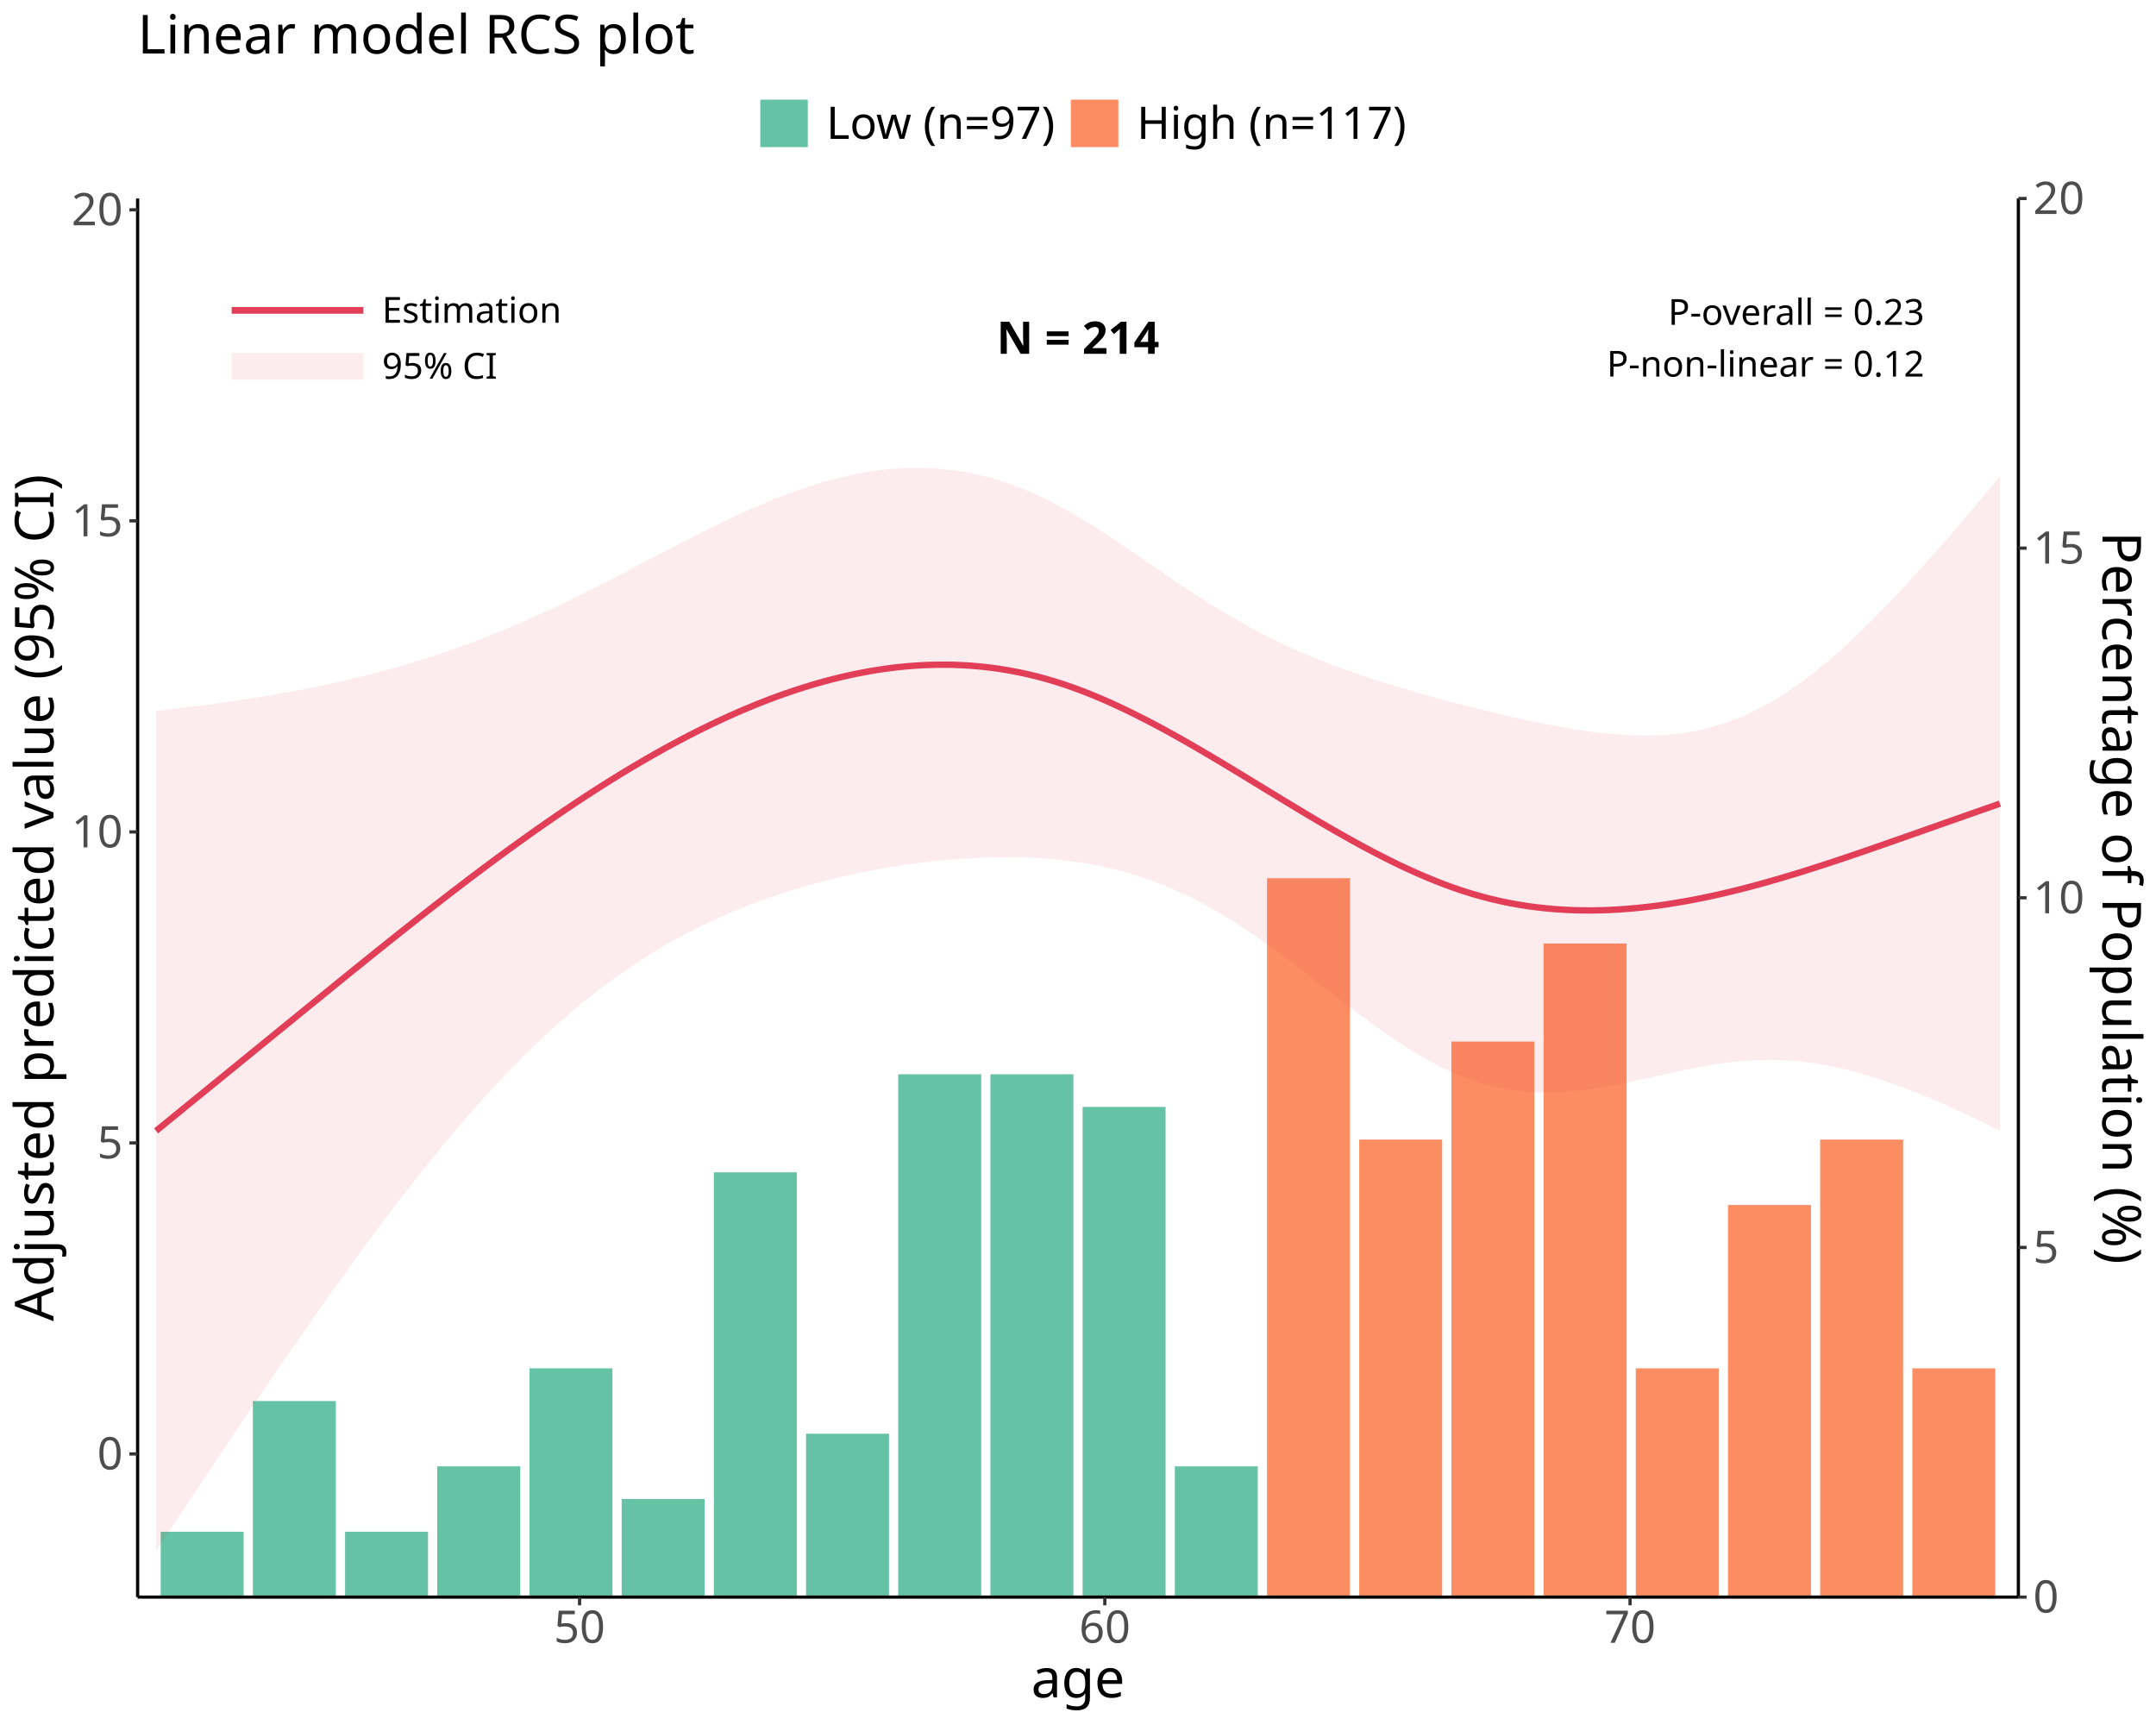
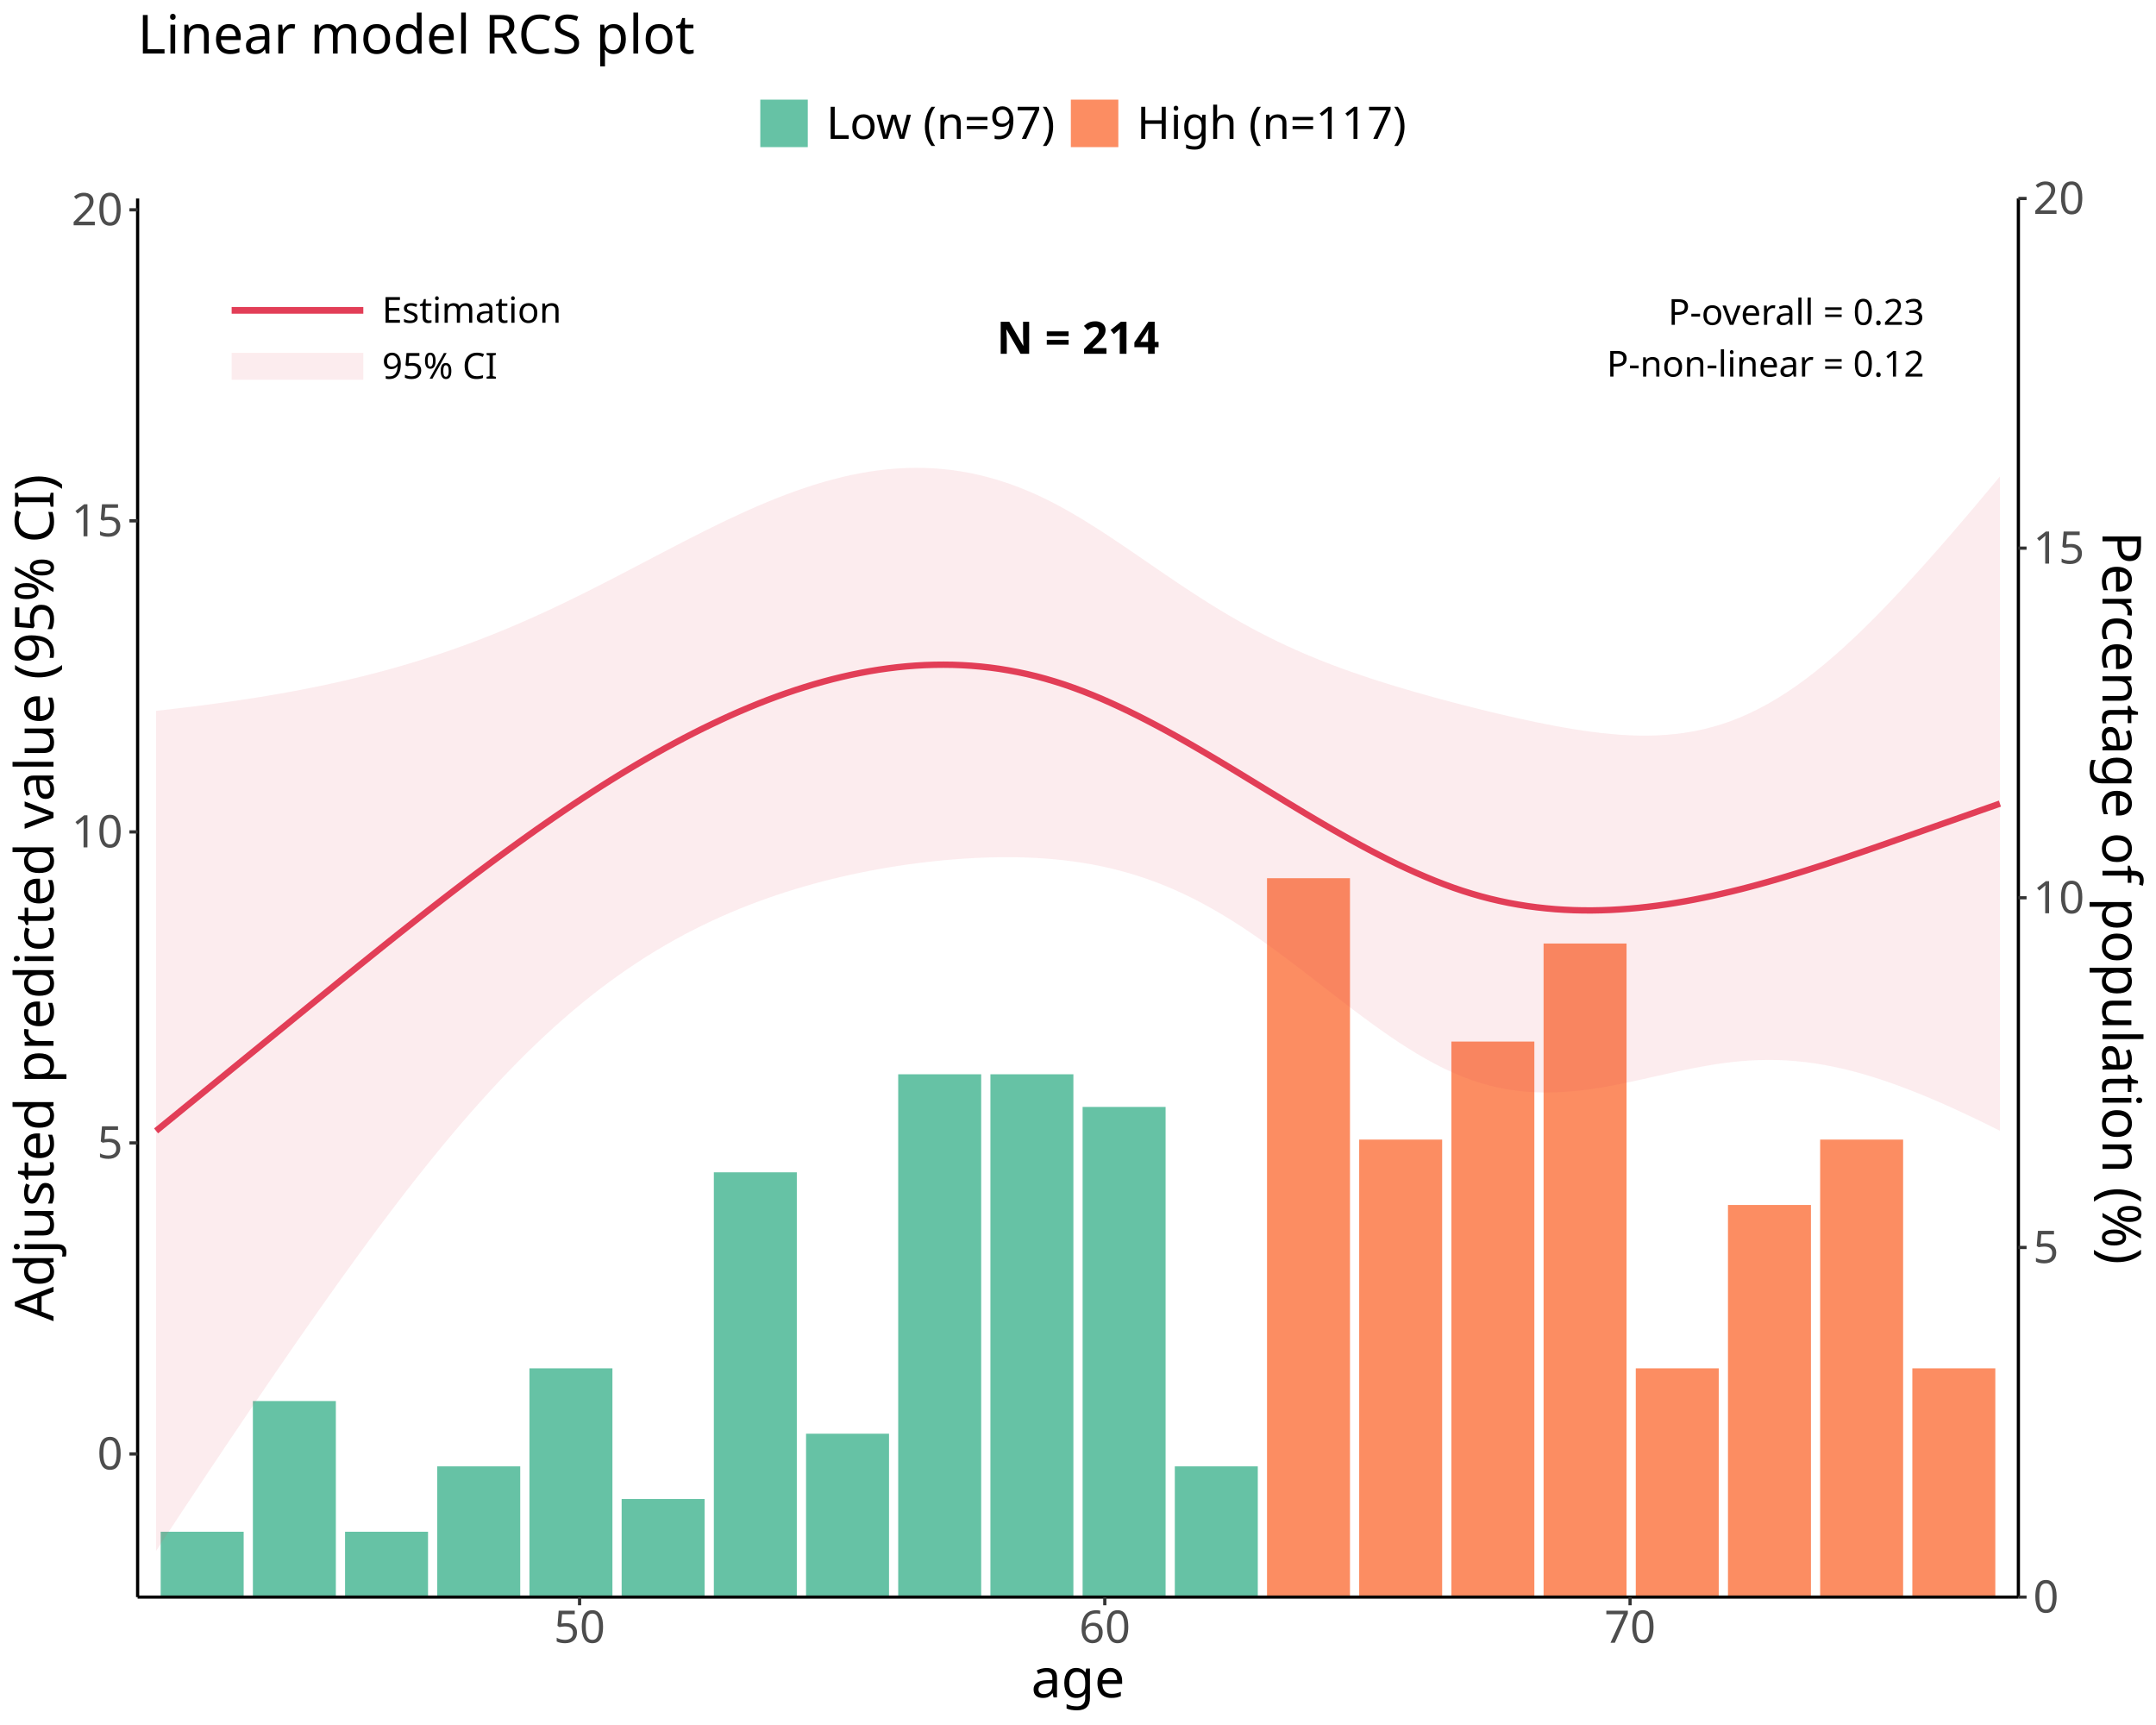
<svg xmlns="http://www.w3.org/2000/svg" class="svglite" data-engine-version="2.0" width="720.00pt" height="576.00pt" viewBox="0 0 720.00 576.00">
  <defs>
    <style type="text/css">
    .svglite line, .svglite polyline, .svglite polygon, .svglite path, .svglite rect, .svglite circle {
      fill: none;
      stroke: #000000;
      stroke-linecap: round;
      stroke-linejoin: round;
      stroke-miterlimit: 10.00;
    }
  </style>
  </defs>
  <rect width="100%" height="100%" style="stroke: none; fill: #FFFFFF;" />
  <defs>
    <clipPath id="cpMC4wMHw3MjAuMDB8MC4wMHw1NzYuMDA=">
      <rect x="0.00" y="0.00" width="720.00" height="576.00" />
    </clipPath>
  </defs>
  <g clip-path="url(#cpMC4wMHw3MjAuMDB8MC4wMHw1NzYuMDA=)">
    <rect x="0" y="0.00" width="720.00" height="576.00" style="stroke-width: 1.07; stroke: #FFFFFF; fill: #FFFFFF;" />
  </g>
  <defs>
    <clipPath id="cpNDUuOTZ8Njc0LjA0fDY2LjI4fDUzMy4yOQ==">
      <rect x="45.96" y="66.28" width="628.08" height="467.01" />
    </clipPath>
  </defs>
  <g clip-path="url(#cpNDUuOTZ8Njc0LjA0fDY2LjI4fDUzMy4yOQ==)">
    <rect x="45.96" y="66.28" width="628.08" height="467.01" style="stroke-width: 1.07; stroke: none; fill: #FFFFFF;" />
    <rect x="53.66" y="511.47" width="27.71" height="21.82" style="stroke-width: 1.07; stroke: none; stroke-linecap: butt; stroke-linejoin: miter; fill: #66C2A5;" />
    <rect x="84.45" y="467.82" width="27.71" height="65.47" style="stroke-width: 1.07; stroke: none; stroke-linecap: butt; stroke-linejoin: miter; fill: #66C2A5;" />
    <rect x="115.23" y="511.47" width="27.71" height="21.82" style="stroke-width: 1.07; stroke: none; stroke-linecap: butt; stroke-linejoin: miter; fill: #66C2A5;" />
    <rect x="146.02" y="489.64" width="27.71" height="43.65" style="stroke-width: 1.07; stroke: none; stroke-linecap: butt; stroke-linejoin: miter; fill: #66C2A5;" />
    <rect x="176.81" y="456.91" width="27.71" height="76.38" style="stroke-width: 1.07; stroke: none; stroke-linecap: butt; stroke-linejoin: miter; fill: #66C2A5;" />
    <rect x="207.60" y="500.55" width="27.71" height="32.73" style="stroke-width: 1.07; stroke: none; stroke-linecap: butt; stroke-linejoin: miter; fill: #66C2A5;" />
    <rect x="238.39" y="391.44" width="27.71" height="141.85" style="stroke-width: 1.07; stroke: none; stroke-linecap: butt; stroke-linejoin: miter; fill: #66C2A5;" />
    <rect x="269.18" y="478.73" width="27.71" height="54.56" style="stroke-width: 1.07; stroke: none; stroke-linecap: butt; stroke-linejoin: miter; fill: #66C2A5;" />
    <rect x="299.96" y="358.71" width="27.71" height="174.58" style="stroke-width: 1.07; stroke: none; stroke-linecap: butt; stroke-linejoin: miter; fill: #66C2A5;" />
    <rect x="330.75" y="358.71" width="27.71" height="174.58" style="stroke-width: 1.07; stroke: none; stroke-linecap: butt; stroke-linejoin: miter; fill: #66C2A5;" />
    <rect x="361.54" y="369.62" width="27.71" height="163.67" style="stroke-width: 1.07; stroke: none; stroke-linecap: butt; stroke-linejoin: miter; fill: #66C2A5;" />
    <rect x="392.33" y="489.64" width="27.71" height="43.65" style="stroke-width: 1.07; stroke: none; stroke-linecap: butt; stroke-linejoin: miter; fill: #66C2A5;" />
    <rect x="423.12" y="293.24" width="27.71" height="240.05" style="stroke-width: 1.07; stroke: none; stroke-linecap: butt; stroke-linejoin: miter; fill: #FC8D62;" />
    <rect x="453.90" y="380.53" width="27.71" height="152.76" style="stroke-width: 1.07; stroke: none; stroke-linecap: butt; stroke-linejoin: miter; fill: #FC8D62;" />
    <rect x="484.69" y="347.79" width="27.71" height="185.49" style="stroke-width: 1.07; stroke: none; stroke-linecap: butt; stroke-linejoin: miter; fill: #FC8D62;" />
    <rect x="515.48" y="315.06" width="27.71" height="218.23" style="stroke-width: 1.07; stroke: none; stroke-linecap: butt; stroke-linejoin: miter; fill: #FC8D62;" />
    <rect x="546.27" y="456.91" width="27.71" height="76.38" style="stroke-width: 1.07; stroke: none; stroke-linecap: butt; stroke-linejoin: miter; fill: #FC8D62;" />
    <rect x="577.06" y="402.35" width="27.71" height="130.94" style="stroke-width: 1.07; stroke: none; stroke-linecap: butt; stroke-linejoin: miter; fill: #FC8D62;" />
    <rect x="607.84" y="380.53" width="27.71" height="152.76" style="stroke-width: 1.07; stroke: none; stroke-linecap: butt; stroke-linejoin: miter; fill: #FC8D62;" />
    <rect x="638.63" y="456.91" width="27.71" height="76.38" style="stroke-width: 1.07; stroke: none; stroke-linecap: butt; stroke-linejoin: miter; fill: #FC8D62;" />
    <polygon points="52.12,237.36 55.21,237.02 58.31,236.66 61.40,236.29 64.50,235.91 67.59,235.52 70.68,235.11 73.78,234.69 76.87,234.26 79.97,233.80 83.06,233.33 86.16,232.85 89.25,232.34 92.34,231.82 95.44,231.27 98.53,230.70 101.63,230.11 104.72,229.50 107.82,228.86 110.91,228.19 114.00,227.50 117.10,226.78 120.19,226.04 123.29,225.26 126.38,224.46 129.48,223.63 132.57,222.76 135.66,221.86 138.76,220.93 141.85,219.97 144.95,218.97 148.04,217.94 151.14,216.88 154.23,215.78 157.32,214.64 160.42,213.47 163.51,212.26 166.61,211.01 169.70,209.74 172.80,208.42 175.89,207.07 178.98,205.69 182.08,204.28 185.17,202.84 188.27,201.36 191.36,199.86 194.46,198.34 197.55,196.79 200.64,195.22 203.74,193.64 206.83,192.04 209.93,190.43 213.02,188.81 216.12,187.19 219.21,185.57 222.30,183.96 225.40,182.35 228.49,180.75 231.59,179.17 234.68,177.60 237.78,176.07 240.87,174.56 243.96,173.08 247.06,171.64 250.15,170.24 253.25,168.88 256.34,167.58 259.44,166.32 262.53,165.13 265.62,163.99 268.72,162.92 271.81,161.91 274.91,160.98 278.00,160.12 281.10,159.33 284.19,158.63 287.28,158.01 290.38,157.48 293.47,157.04 296.57,156.69 299.66,156.43 302.76,156.27 305.85,156.21 308.94,156.26 312.04,156.40 315.13,156.65 318.23,157.01 321.32,157.47 324.42,158.04 327.51,158.73 330.60,159.52 333.70,160.43 336.79,161.44 339.89,162.57 342.98,163.81 346.08,165.16 349.17,166.62 352.26,168.18 355.36,169.85 358.45,171.61 361.55,173.45 364.64,175.37 367.74,177.34 370.83,179.37 373.92,181.44 377.02,183.53 380.11,185.65 383.21,187.77 386.30,189.90 389.40,192.01 392.49,194.10 395.58,196.17 398.68,198.20 401.77,200.20 404.87,202.14 407.96,204.03 411.06,205.87 414.15,207.64 417.24,209.36 420.34,211.01 423.43,212.60 426.53,214.13 429.62,215.59 432.72,217.00 435.81,218.35 438.90,219.64 442.00,220.89 445.09,222.08 448.19,223.24 451.28,224.34 454.38,225.41 457.47,226.45 460.56,227.45 463.66,228.42 466.75,229.36 469.85,230.28 472.94,231.18 476.04,232.05 479.13,232.91 482.22,233.75 485.32,234.57 488.41,235.37 491.51,236.16 494.60,236.93 497.70,237.69 500.79,238.43 503.88,239.15 506.98,239.85 510.07,240.53 513.17,241.18 516.26,241.80 519.36,242.40 522.45,242.96 525.54,243.48 528.64,243.96 531.73,244.39 534.83,244.77 537.92,245.08 541.02,245.34 544.11,245.52 547.20,245.62 550.30,245.63 553.39,245.55 556.49,245.37 559.58,245.08 562.68,244.68 565.77,244.16 568.86,243.50 571.96,242.71 575.05,241.79 578.15,240.72 581.24,239.50 584.34,238.13 587.43,236.61 590.52,234.95 593.62,233.13 596.71,231.17 599.81,229.06 602.90,226.82 606.00,224.44 609.09,221.94 612.18,219.31 615.28,216.57 618.37,213.72 621.47,210.78 624.56,207.73 627.66,204.61 630.75,201.41 633.84,198.14 636.94,194.80 640.03,191.41 643.13,187.98 646.22,184.49 649.32,180.97 652.41,177.40 655.50,173.80 658.60,170.17 661.69,166.50 664.79,162.81 667.88,159.09 667.88,377.59 664.79,376.04 661.69,374.52 658.60,373.04 655.50,371.58 652.41,370.15 649.32,368.76 646.22,367.41 643.13,366.10 640.03,364.84 636.94,363.63 633.84,362.47 630.75,361.37 627.66,360.32 624.56,359.35 621.47,358.44 618.37,357.60 615.28,356.84 612.18,356.17 609.09,355.57 606.00,355.07 602.90,354.65 599.81,354.33 596.71,354.10 593.62,353.96 590.52,353.92 587.43,353.98 584.34,354.12 581.24,354.35 578.15,354.67 575.05,355.06 571.96,355.52 568.86,356.05 565.77,356.63 562.68,357.25 559.58,357.91 556.49,358.59 553.39,359.28 550.30,359.98 547.20,360.67 544.11,361.33 541.02,361.97 537.92,362.57 534.83,363.12 531.73,363.60 528.64,364.02 525.54,364.35 522.45,364.60 519.36,364.76 516.26,364.81 513.17,364.74 510.07,364.57 506.98,364.26 503.88,363.83 500.79,363.26 497.70,362.55 494.60,361.69 491.51,360.68 488.41,359.53 485.32,358.22 482.22,356.78 479.13,355.21 476.04,353.51 472.94,351.70 469.85,349.79 466.75,347.79 463.66,345.70 460.56,343.53 457.47,341.30 454.38,339.02 451.28,336.69 448.19,334.33 445.09,331.95 442.00,329.55 438.90,327.16 435.81,324.77 432.72,322.40 429.62,320.06 426.53,317.76 423.43,315.52 420.34,313.32 417.24,311.20 414.15,309.14 411.06,307.17 407.96,305.28 404.87,303.48 401.77,301.77 398.68,300.15 395.58,298.64 392.49,297.22 389.40,295.90 386.30,294.67 383.21,293.54 380.11,292.51 377.02,291.56 373.92,290.71 370.83,289.93 367.74,289.25 364.64,288.64 361.55,288.11 358.45,287.65 355.36,287.26 352.26,286.94 349.17,286.68 346.08,286.48 342.98,286.35 339.89,286.26 336.79,286.23 333.70,286.24 330.60,286.31 327.51,286.41 324.42,286.56 321.32,286.75 318.23,286.98 315.13,287.25 312.04,287.56 308.94,287.91 305.85,288.29 302.76,288.71 299.66,289.17 296.57,289.67 293.47,290.21 290.38,290.78 287.28,291.40 284.19,292.05 281.10,292.75 278.00,293.48 274.91,294.26 271.81,295.09 268.72,295.95 265.62,296.87 262.53,297.83 259.44,298.84 256.34,299.91 253.25,301.02 250.15,302.19 247.06,303.42 243.96,304.71 240.87,306.06 237.78,307.46 234.68,308.94 231.59,310.48 228.49,312.09 225.40,313.77 222.30,315.53 219.21,317.36 216.12,319.26 213.02,321.25 209.93,323.31 206.83,325.46 203.74,327.69 200.64,330.00 197.55,332.40 194.46,334.89 191.36,337.46 188.27,340.12 185.17,342.87 182.08,345.70 178.98,348.62 175.89,351.62 172.80,354.71 169.70,357.88 166.61,361.13 163.51,364.47 160.42,367.88 157.32,371.37 154.23,374.93 151.14,378.57 148.04,382.28 144.95,386.05 141.85,389.89 138.76,393.79 135.66,397.75 132.57,401.77 129.48,405.84 126.38,409.96 123.29,414.13 120.19,418.35 117.10,422.61 114.00,426.90 110.91,431.24 107.82,435.61 104.72,440.00 101.63,444.43 98.53,448.88 95.44,453.36 92.34,457.86 89.25,462.38 86.16,466.91 83.06,471.47 79.97,476.04 76.87,480.63 73.78,485.24 70.68,489.86 67.59,494.50 64.50,499.15 61.40,503.81 58.31,508.49 55.21,513.18 52.12,517.88 " style="stroke-width: 0.00; stroke: none; stroke-linecap: butt; fill: #E23E57; fill-opacity: 0.10;" />
    <polyline points="52.12,237.36 55.21,237.02 58.31,236.66 61.40,236.29 64.50,235.91 67.59,235.52 70.68,235.11 73.78,234.69 76.87,234.26 79.97,233.80 83.06,233.33 86.16,232.85 89.25,232.34 92.34,231.82 95.44,231.27 98.53,230.70 101.63,230.11 104.72,229.50 107.82,228.86 110.91,228.19 114.00,227.50 117.10,226.78 120.19,226.04 123.29,225.26 126.38,224.46 129.48,223.63 132.57,222.76 135.66,221.86 138.76,220.93 141.85,219.97 144.95,218.97 148.04,217.94 151.14,216.88 154.23,215.78 157.32,214.64 160.42,213.47 163.51,212.26 166.61,211.01 169.70,209.74 172.80,208.42 175.89,207.07 178.98,205.69 182.08,204.28 185.17,202.84 188.27,201.36 191.36,199.86 194.46,198.34 197.55,196.79 200.64,195.22 203.74,193.64 206.83,192.04 209.93,190.43 213.02,188.81 216.12,187.19 219.21,185.57 222.30,183.96 225.40,182.35 228.49,180.75 231.59,179.17 234.68,177.60 237.78,176.07 240.87,174.56 243.96,173.08 247.06,171.64 250.15,170.24 253.25,168.88 256.34,167.58 259.44,166.32 262.53,165.13 265.62,163.99 268.72,162.92 271.81,161.91 274.91,160.98 278.00,160.12 281.10,159.33 284.19,158.63 287.28,158.01 290.38,157.48 293.47,157.04 296.57,156.69 299.66,156.43 302.76,156.27 305.85,156.21 308.94,156.26 312.04,156.40 315.13,156.65 318.23,157.01 321.32,157.47 324.42,158.04 327.51,158.73 330.60,159.52 333.70,160.43 336.79,161.44 339.89,162.57 342.98,163.81 346.08,165.16 349.17,166.62 352.26,168.18 355.36,169.85 358.45,171.61 361.55,173.45 364.64,175.37 367.74,177.34 370.83,179.37 373.92,181.44 377.02,183.53 380.11,185.65 383.21,187.77 386.30,189.90 389.40,192.01 392.49,194.10 395.58,196.17 398.68,198.20 401.77,200.20 404.87,202.14 407.96,204.03 411.06,205.87 414.15,207.64 417.24,209.36 420.34,211.01 423.43,212.60 426.53,214.13 429.62,215.59 432.72,217.00 435.81,218.35 438.90,219.64 442.00,220.89 445.09,222.08 448.19,223.24 451.28,224.34 454.38,225.41 457.47,226.45 460.56,227.45 463.66,228.42 466.75,229.36 469.85,230.28 472.94,231.18 476.04,232.05 479.13,232.91 482.22,233.75 485.32,234.57 488.41,235.37 491.51,236.16 494.60,236.93 497.70,237.69 500.79,238.43 503.88,239.15 506.98,239.85 510.07,240.53 513.17,241.18 516.26,241.80 519.36,242.40 522.45,242.96 525.54,243.48 528.64,243.96 531.73,244.39 534.83,244.77 537.92,245.08 541.02,245.34 544.11,245.52 547.20,245.62 550.30,245.63 553.39,245.55 556.49,245.37 559.58,245.08 562.68,244.68 565.77,244.16 568.86,243.50 571.96,242.71 575.05,241.79 578.15,240.72 581.24,239.50 584.34,238.13 587.43,236.61 590.52,234.95 593.62,233.13 596.71,231.17 599.81,229.06 602.90,226.82 606.00,224.44 609.09,221.94 612.18,219.31 615.28,216.57 618.37,213.72 621.47,210.78 624.56,207.73 627.66,204.61 630.75,201.41 633.84,198.14 636.94,194.80 640.03,191.41 643.13,187.98 646.22,184.49 649.32,180.97 652.41,177.40 655.50,173.80 658.60,170.17 661.69,166.50 664.79,162.81 667.88,159.09 " style="stroke-width: 1.07; stroke: none; stroke-linecap: butt;" />
    <polyline points="667.88,377.59 664.79,376.04 661.69,374.52 658.60,373.04 655.50,371.58 652.41,370.15 649.32,368.76 646.22,367.41 643.13,366.10 640.03,364.84 636.94,363.63 633.84,362.47 630.75,361.37 627.66,360.32 624.56,359.35 621.47,358.44 618.37,357.60 615.28,356.84 612.18,356.17 609.09,355.57 606.00,355.07 602.90,354.65 599.81,354.33 596.71,354.10 593.62,353.96 590.52,353.92 587.43,353.98 584.34,354.12 581.24,354.35 578.15,354.67 575.05,355.06 571.96,355.52 568.86,356.05 565.77,356.63 562.68,357.25 559.58,357.91 556.49,358.59 553.39,359.28 550.30,359.98 547.20,360.67 544.11,361.33 541.02,361.97 537.92,362.57 534.83,363.12 531.73,363.60 528.64,364.02 525.54,364.35 522.45,364.60 519.36,364.76 516.26,364.81 513.17,364.74 510.07,364.57 506.98,364.26 503.88,363.83 500.79,363.26 497.70,362.55 494.60,361.69 491.51,360.68 488.41,359.53 485.32,358.22 482.22,356.78 479.13,355.21 476.04,353.51 472.94,351.70 469.85,349.79 466.75,347.79 463.66,345.70 460.56,343.53 457.47,341.30 454.38,339.02 451.28,336.69 448.19,334.33 445.09,331.95 442.00,329.55 438.90,327.16 435.81,324.77 432.72,322.40 429.62,320.06 426.53,317.76 423.43,315.52 420.34,313.32 417.24,311.20 414.15,309.14 411.06,307.17 407.96,305.28 404.87,303.48 401.77,301.77 398.68,300.15 395.58,298.64 392.49,297.22 389.40,295.90 386.30,294.67 383.21,293.54 380.11,292.51 377.02,291.56 373.92,290.71 370.83,289.93 367.74,289.25 364.64,288.64 361.55,288.11 358.45,287.65 355.36,287.26 352.26,286.94 349.17,286.68 346.08,286.48 342.98,286.35 339.89,286.26 336.79,286.23 333.70,286.24 330.60,286.31 327.51,286.41 324.42,286.56 321.32,286.75 318.23,286.98 315.13,287.25 312.04,287.56 308.94,287.91 305.85,288.29 302.76,288.71 299.66,289.17 296.57,289.67 293.47,290.21 290.38,290.78 287.28,291.40 284.19,292.05 281.10,292.75 278.00,293.48 274.91,294.26 271.81,295.09 268.72,295.95 265.62,296.87 262.53,297.83 259.44,298.84 256.34,299.91 253.25,301.02 250.15,302.19 247.06,303.42 243.96,304.71 240.87,306.06 237.78,307.46 234.68,308.94 231.59,310.48 228.49,312.09 225.40,313.77 222.30,315.53 219.21,317.36 216.12,319.26 213.02,321.25 209.93,323.31 206.83,325.46 203.74,327.69 200.64,330.00 197.55,332.40 194.46,334.89 191.36,337.46 188.27,340.12 185.17,342.87 182.08,345.70 178.98,348.62 175.89,351.62 172.80,354.71 169.70,357.88 166.61,361.13 163.51,364.47 160.42,367.88 157.32,371.37 154.23,374.93 151.14,378.57 148.04,382.28 144.95,386.05 141.85,389.89 138.76,393.79 135.66,397.75 132.57,401.77 129.48,405.84 126.38,409.96 123.29,414.13 120.19,418.35 117.10,422.61 114.00,426.90 110.91,431.24 107.82,435.61 104.72,440.00 101.63,444.43 98.53,448.88 95.44,453.36 92.34,457.86 89.25,462.38 86.16,466.91 83.06,471.47 79.97,476.04 76.87,480.63 73.78,485.24 70.68,489.86 67.59,494.50 64.50,499.15 61.40,503.81 58.31,508.49 55.21,513.18 52.12,517.88 " style="stroke-width: 1.07; stroke: none; stroke-linecap: butt;" />
    <polyline points="52.12,377.62 55.21,375.10 58.31,372.58 61.40,370.05 64.50,367.53 67.59,365.01 70.68,362.49 73.78,359.97 76.87,357.45 79.97,354.92 83.06,352.40 86.16,349.88 89.25,347.36 92.34,344.84 95.44,342.32 98.53,339.79 101.63,337.27 104.72,334.75 107.82,332.23 110.91,329.72 114.00,327.20 117.10,324.69 120.19,322.19 123.29,319.70 126.38,317.21 129.48,314.73 132.57,312.26 135.66,309.81 138.76,307.36 141.85,304.93 144.95,302.51 148.04,300.11 151.14,297.72 154.23,295.36 157.32,293.00 160.42,290.67 163.51,288.36 166.61,286.07 169.70,283.81 172.80,281.57 175.89,279.35 178.98,277.15 182.08,274.99 185.17,272.85 188.27,270.74 191.36,268.66 194.46,266.61 197.55,264.60 200.64,262.61 203.74,260.66 206.83,258.75 209.93,256.87 213.02,255.03 216.12,253.23 219.21,251.46 222.30,249.74 225.40,248.06 228.49,246.42 231.59,244.82 234.68,243.27 237.78,241.77 240.87,240.31 243.96,238.89 247.06,237.53 250.15,236.22 253.25,234.95 256.34,233.74 259.44,232.58 262.53,231.48 265.62,230.43 268.72,229.44 271.81,228.50 274.91,227.62 278.00,226.80 281.10,226.04 284.19,225.34 287.28,224.71 290.38,224.13 293.47,223.62 296.57,223.18 299.66,222.80 302.76,222.49 305.85,222.25 308.94,222.08 312.04,221.98 315.13,221.95 318.23,221.99 321.32,222.11 324.42,222.30 327.51,222.57 330.60,222.91 333.70,223.33 336.79,223.84 339.89,224.42 342.98,225.08 346.08,225.82 349.17,226.65 352.26,227.56 355.36,228.55 358.45,229.63 361.55,230.78 364.64,232.00 367.74,233.29 370.83,234.65 373.92,236.07 377.02,237.55 380.11,239.08 383.21,240.66 386.30,242.28 389.40,243.95 392.49,245.66 395.58,247.40 398.68,249.18 401.77,250.98 404.87,252.81 407.96,254.65 411.06,256.52 414.15,258.39 417.24,260.28 420.34,262.17 423.43,264.06 426.53,265.94 429.62,267.83 432.72,269.70 435.81,271.56 438.90,273.40 442.00,275.22 445.09,277.02 448.19,278.78 451.28,280.52 454.38,282.22 457.47,283.88 460.56,285.49 463.66,287.06 466.75,288.58 469.85,290.04 472.94,291.44 476.04,292.78 479.13,294.06 482.22,295.26 485.32,296.40 488.41,297.45 491.51,298.42 494.60,299.31 497.70,300.12 500.79,300.84 503.88,301.49 506.98,302.05 510.07,302.55 513.17,302.96 516.26,303.30 519.36,303.58 522.45,303.78 525.54,303.92 528.64,303.99 531.73,304.00 534.83,303.94 537.92,303.83 541.02,303.65 544.11,303.42 547.20,303.14 550.30,302.80 553.39,302.42 556.49,301.98 559.58,301.49 562.68,300.96 565.77,300.39 568.86,299.77 571.96,299.12 575.05,298.42 578.15,297.69 581.24,296.93 584.34,296.13 587.43,295.30 590.52,294.44 593.62,293.55 596.71,292.63 599.81,291.70 602.90,290.74 606.00,289.75 609.09,288.76 612.18,287.74 615.28,286.71 618.37,285.66 621.47,284.61 624.56,283.54 627.66,282.47 630.75,281.39 633.84,280.30 636.94,279.22 640.03,278.13 643.13,277.04 646.22,275.95 649.32,274.86 652.41,273.78 655.50,272.69 658.60,271.60 661.69,270.51 664.79,269.43 667.88,268.34 " style="stroke-width: 2.13; stroke: #E23E57; stroke-linecap: butt;" />
-     <text x="360.00" y="118.14" text-anchor="middle" style="font-size: 15.00px; font-weight: bold; font-family: sans;" textLength="52.97px" lengthAdjust="spacingAndGlyphs">N = 214</text>
+     <text x="642.64" y="108.47" text-anchor="end" style="font-size: 12.00px; font-family: sans;" textLength="84.39px" lengthAdjust="spacingAndGlyphs">P-overall = 0.23</text>
+     <text x="642.64" y="125.75" text-anchor="end" style="font-size: 12.00px; font-family: sans;" textLength="102.41px" lengthAdjust="spacingAndGlyphs">P-non-linear = 0.12</text>
    <line x1="77.36" y1="103.64" x2="121.33" y2="103.64" style="stroke-width: 2.25; stroke: #E23E57; stroke-linecap: butt;" />
    <line x1="77.36" y1="122.32" x2="121.33" y2="122.32" style="stroke-width: 9.00; stroke: #E23E57; stroke-opacity: 0.098; stroke-linecap: butt;" />
    <text x="127.61" y="107.77" style="font-size: 12.00px; font-family: sans;" textLength="56.03px" lengthAdjust="spacingAndGlyphs">Estimation</text>
    <text x="127.61" y="126.45" style="font-size: 12.00px; font-family: sans;" textLength="39.36px" lengthAdjust="spacingAndGlyphs">95% CI</text>
-     <text x="642.64" y="108.47" text-anchor="end" style="font-size: 12.00px; font-family: sans;" textLength="84.39px" lengthAdjust="spacingAndGlyphs">P-overall = 0.23</text>
-     <text x="642.64" y="125.75" text-anchor="end" style="font-size: 12.00px; font-family: sans;" textLength="102.41px" lengthAdjust="spacingAndGlyphs">P-non-linear = 0.12</text>
+     <text x="360.00" y="118.14" text-anchor="middle" style="font-size: 15.00px; font-weight: bold; font-family: sans;" textLength="52.97px" lengthAdjust="spacingAndGlyphs">N = 214</text>
  </g>
  <g clip-path="url(#cpMC4wMHw3MjAuMDB8MC4wMHw1NzYuMDA=)">
    <polyline points="45.96,533.29 45.96,66.28 " style="stroke-width: 1.07; stroke-linecap: butt;" />
    <text x="41.03" y="490.65" text-anchor="end" style="font-size: 15.00px; fill: #4D4D4D; font-family: sans;" textLength="8.34px" lengthAdjust="spacingAndGlyphs">0</text>
    <text x="41.03" y="386.80" text-anchor="end" style="font-size: 15.00px; fill: #4D4D4D; font-family: sans;" textLength="8.34px" lengthAdjust="spacingAndGlyphs">5</text>
    <text x="41.03" y="282.94" text-anchor="end" style="font-size: 15.00px; fill: #4D4D4D; font-family: sans;" textLength="16.69px" lengthAdjust="spacingAndGlyphs">10</text>
    <text x="41.03" y="179.08" text-anchor="end" style="font-size: 15.00px; fill: #4D4D4D; font-family: sans;" textLength="16.69px" lengthAdjust="spacingAndGlyphs">15</text>
    <text x="41.03" y="75.22" text-anchor="end" style="font-size: 15.00px; fill: #4D4D4D; font-family: sans;" textLength="16.69px" lengthAdjust="spacingAndGlyphs">20</text>
    <polyline points="43.22,485.49 45.96,485.49 " style="stroke-width: 1.07; stroke: #333333; stroke-linecap: butt;" />
    <polyline points="43.22,381.63 45.96,381.63 " style="stroke-width: 1.07; stroke: #333333; stroke-linecap: butt;" />
    <polyline points="43.22,277.78 45.96,277.78 " style="stroke-width: 1.07; stroke: #333333; stroke-linecap: butt;" />
    <polyline points="43.22,173.92 45.96,173.92 " style="stroke-width: 1.07; stroke: #333333; stroke-linecap: butt;" />
    <polyline points="43.22,70.06 45.96,70.06 " style="stroke-width: 1.07; stroke: #333333; stroke-linecap: butt;" />
    <polyline points="674.04,533.29 674.04,66.28 " style="stroke-width: 1.07; stroke-linecap: butt;" />
    <polyline points="676.78,533.29 674.04,533.29 " style="stroke-width: 1.07; stroke: #333333; stroke-linecap: butt;" />
    <polyline points="676.78,416.54 674.04,416.54 " style="stroke-width: 1.07; stroke: #333333; stroke-linecap: butt;" />
    <polyline points="676.78,299.78 674.04,299.78 " style="stroke-width: 1.07; stroke: #333333; stroke-linecap: butt;" />
    <polyline points="676.78,183.03 674.04,183.03 " style="stroke-width: 1.07; stroke: #333333; stroke-linecap: butt;" />
    <polyline points="676.78,66.28 674.04,66.28 " style="stroke-width: 1.07; stroke: #333333; stroke-linecap: butt;" />
    <text x="678.97" y="538.45" style="font-size: 15.00px; fill: #4D4D4D; font-family: sans;" textLength="8.34px" lengthAdjust="spacingAndGlyphs">0</text>
    <text x="678.97" y="421.70" style="font-size: 15.00px; fill: #4D4D4D; font-family: sans;" textLength="8.34px" lengthAdjust="spacingAndGlyphs">5</text>
    <text x="678.97" y="304.95" style="font-size: 15.00px; fill: #4D4D4D; font-family: sans;" textLength="16.69px" lengthAdjust="spacingAndGlyphs">10</text>
    <text x="678.97" y="188.19" style="font-size: 15.00px; fill: #4D4D4D; font-family: sans;" textLength="16.69px" lengthAdjust="spacingAndGlyphs">15</text>
    <text x="678.97" y="71.44" style="font-size: 15.00px; fill: #4D4D4D; font-family: sans;" textLength="16.69px" lengthAdjust="spacingAndGlyphs">20</text>
    <polyline points="45.96,533.29 674.04,533.29 " style="stroke-width: 1.07; stroke-linecap: butt;" />
    <polyline points="193.55,536.03 193.55,533.29 " style="stroke-width: 1.07; stroke: #333333; stroke-linecap: butt;" />
    <polyline points="368.95,536.03 368.95,533.29 " style="stroke-width: 1.07; stroke: #333333; stroke-linecap: butt;" />
    <polyline points="544.36,536.03 544.36,533.29 " style="stroke-width: 1.07; stroke: #333333; stroke-linecap: butt;" />
    <text x="193.55" y="548.54" text-anchor="middle" style="font-size: 15.00px; fill: #4D4D4D; font-family: sans;" textLength="16.69px" lengthAdjust="spacingAndGlyphs">50</text>
    <text x="368.95" y="548.54" text-anchor="middle" style="font-size: 15.00px; fill: #4D4D4D; font-family: sans;" textLength="16.69px" lengthAdjust="spacingAndGlyphs">60</text>
    <text x="544.36" y="548.54" text-anchor="middle" style="font-size: 15.00px; fill: #4D4D4D; font-family: sans;" textLength="16.69px" lengthAdjust="spacingAndGlyphs">70</text>
    <text x="360.00" y="566.78" text-anchor="middle" style="font-size: 18.00px; font-family: sans;" textLength="30.03px" lengthAdjust="spacingAndGlyphs">age</text>
    <text transform="translate(17.87,299.78) rotate(-90)" text-anchor="middle" style="font-size: 18.00px; font-family: sans;" textLength="273.18px" lengthAdjust="spacingAndGlyphs">Adjusted predicted value (95% CI)</text>
-     <text transform="translate(702.13,299.78) rotate(90)" text-anchor="middle" style="font-size: 18.00px; font-family: sans;" textLength="235.16px" lengthAdjust="spacingAndGlyphs">Percentage of Population (%)</text>
+     <text transform="translate(702.13,299.78) rotate(90)" text-anchor="middle" style="font-size: 18.00px; font-family: sans;" textLength="233.16px" lengthAdjust="spacingAndGlyphs">Percentage of population (%)</text>
    <rect x="247.71" y="27.08" width="224.58" height="28.24" style="stroke-width: 1.07; stroke: none; fill: #FFFFFF;" />
    <rect x="253.19" y="32.56" width="17.28" height="17.28" style="stroke-width: 1.07; stroke: none; fill: #FFFFFF;" />
    <rect x="253.90" y="33.27" width="15.86" height="15.86" style="stroke-width: 1.07; stroke: none; stroke-linecap: butt; stroke-linejoin: miter; fill: #66C2A5;" />
    <rect x="356.90" y="32.56" width="17.28" height="17.28" style="stroke-width: 1.07; stroke: none; fill: #FFFFFF;" />
    <rect x="357.61" y="33.27" width="15.86" height="15.86" style="stroke-width: 1.07; stroke: none; stroke-linecap: butt; stroke-linejoin: miter; fill: #FC8D62;" />
    <text x="275.95" y="46.36" style="font-size: 15.00px; font-family: sans;" textLength="75.47px" lengthAdjust="spacingAndGlyphs">Low (n=97)</text>
    <text x="379.66" y="46.36" style="font-size: 15.00px; font-family: sans;" textLength="87.15px" lengthAdjust="spacingAndGlyphs">High (n=117)</text>
    <text x="45.96" y="17.87" style="font-size: 18.00px; font-family: sans;" textLength="181.11px" lengthAdjust="spacingAndGlyphs">Linear model RCS plot</text>
  </g>
</svg>
